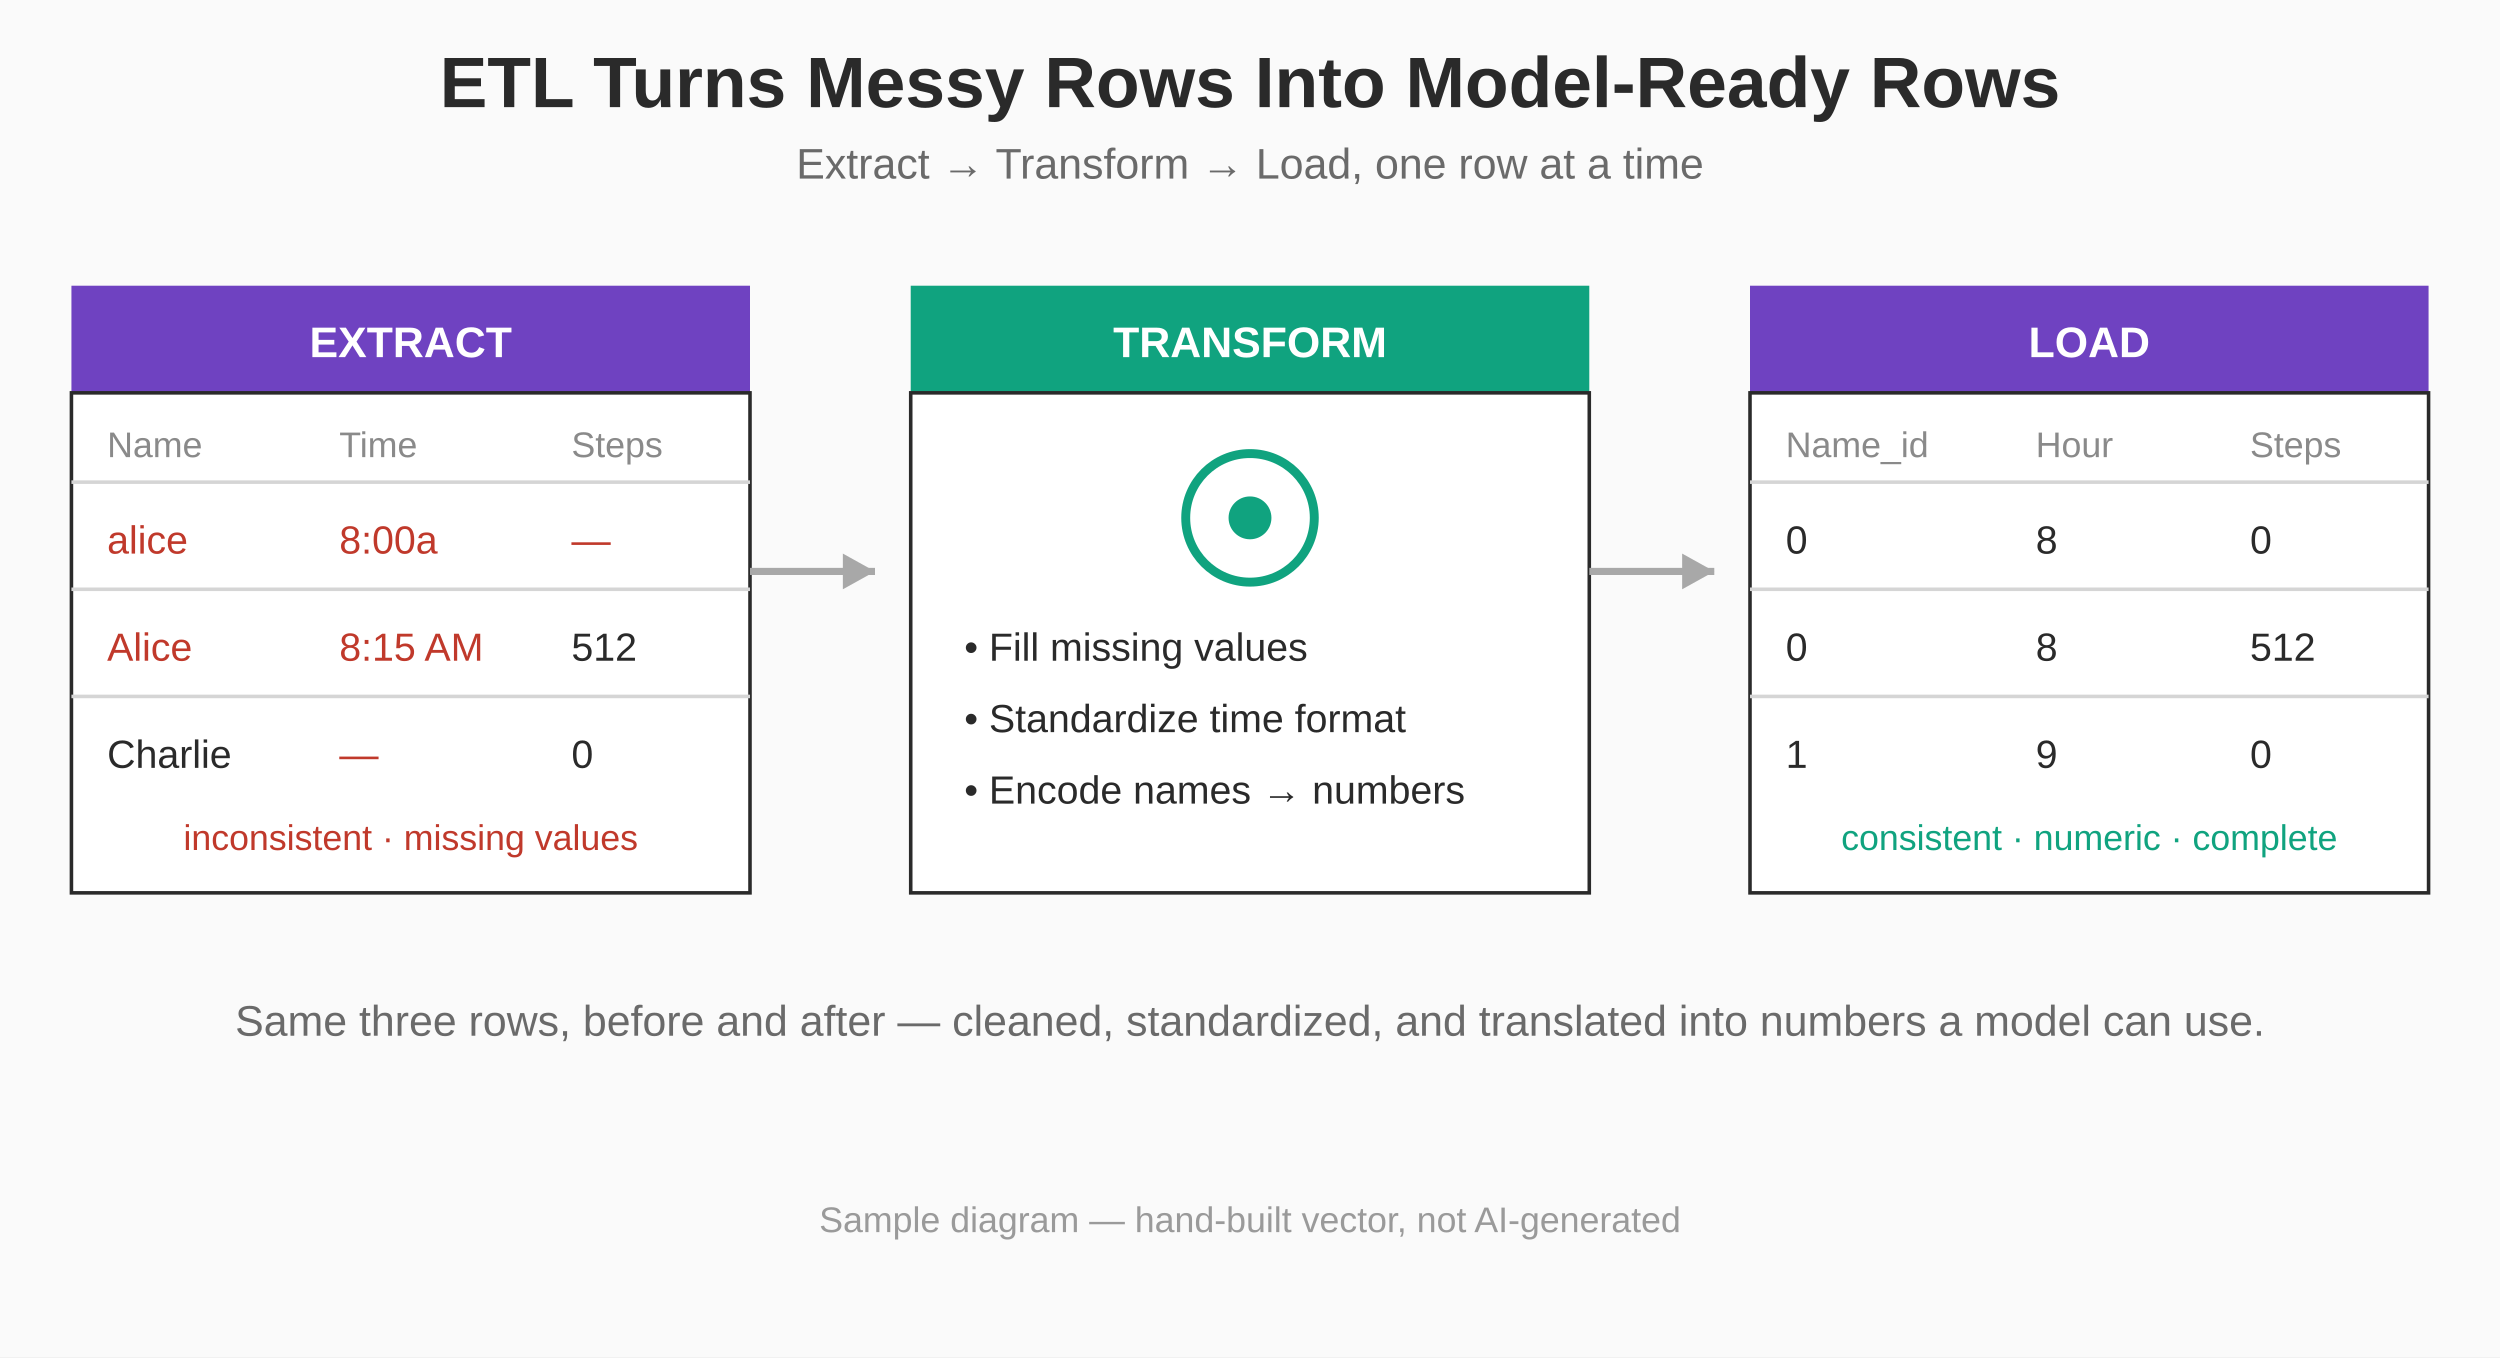
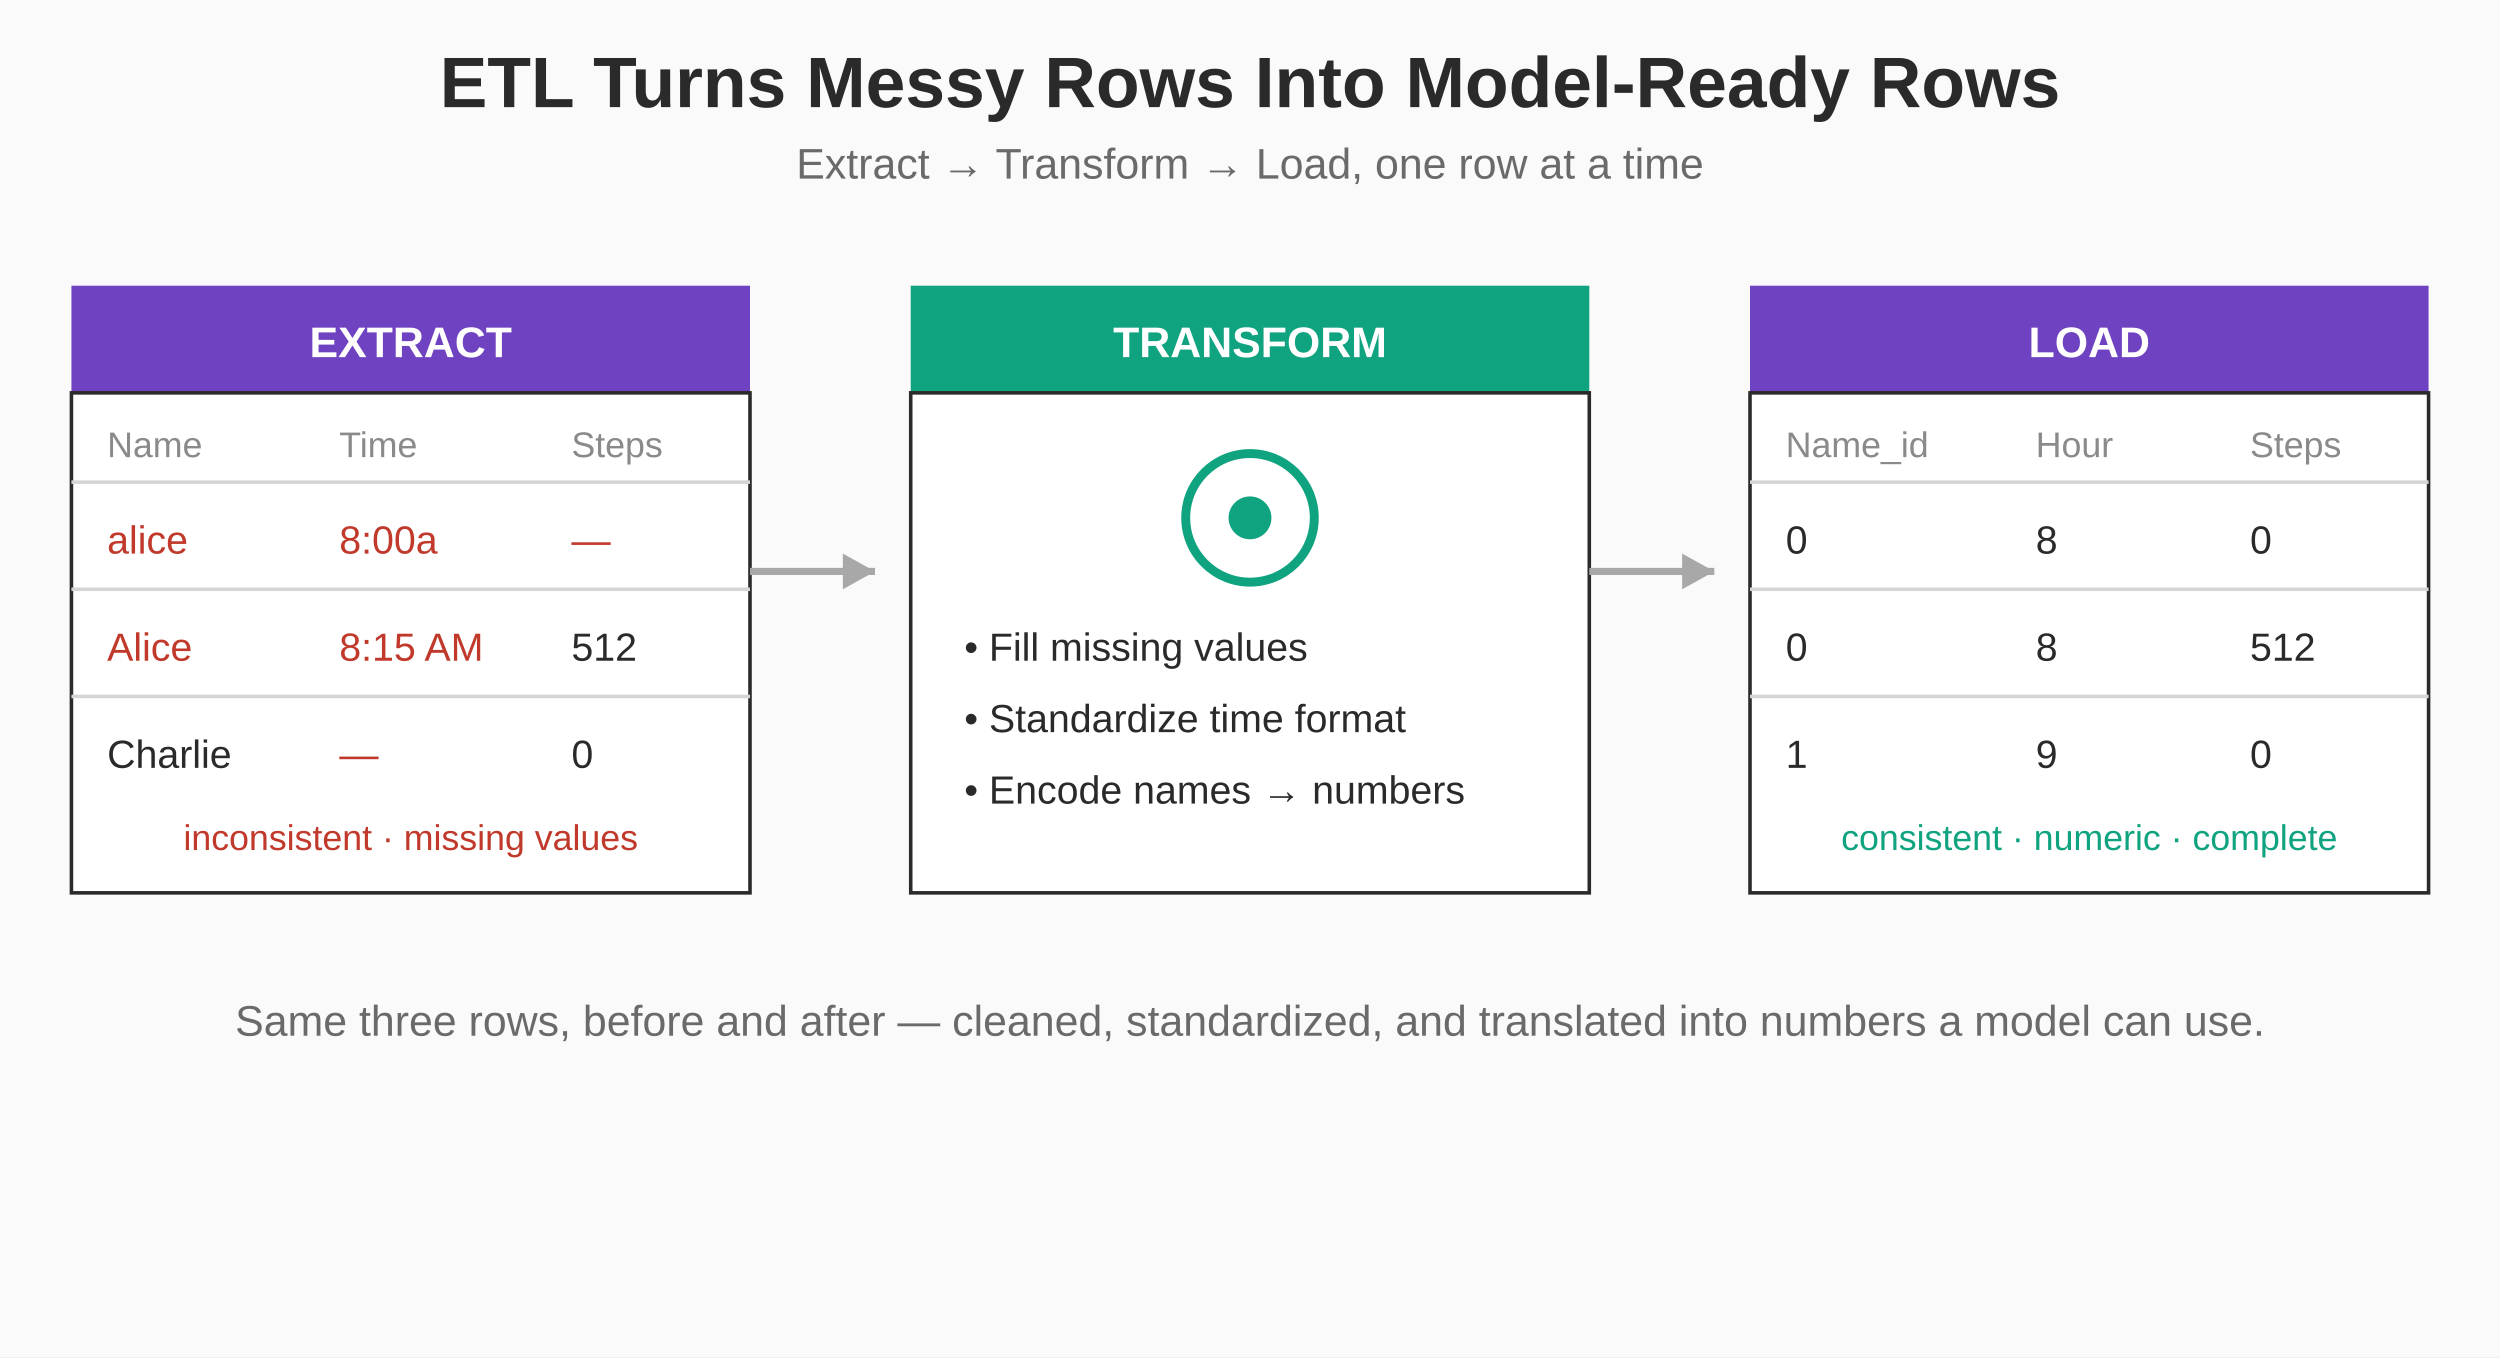
<svg xmlns="http://www.w3.org/2000/svg" viewBox="0 0 700 380" font-family="'Helvetica Neue', Arial, sans-serif">
  <rect x="0" y="0" width="700" height="380" fill="#fafafa" />
  <text x="350" y="30" text-anchor="middle" font-size="20" font-weight="600" fill="#2a2a2a">ETL Turns Messy Rows Into Model-Ready Rows</text>
  <text x="350" y="50" text-anchor="middle" font-size="12" fill="#6a6a6a">Extract → Transform → Load, one row at a time</text>
  <g>
    <rect x="20" y="80" width="190" height="30" fill="#6f42c1" />
    <text x="115" y="100" text-anchor="middle" font-size="12" font-weight="600" fill="#ffffff">EXTRACT</text>
    <rect x="20" y="110" width="190" height="140" fill="#ffffff" stroke="#2a2a2a" stroke-width="1" />
    <text x="30" y="128" font-size="10" fill="#8a8a8a">Name</text>
    <text x="95" y="128" font-size="10" fill="#8a8a8a">Time</text>
    <text x="160" y="128" font-size="10" fill="#8a8a8a">Steps</text>
    <line x1="20" y1="135" x2="210" y2="135" stroke="#d5d5d5" />
    <text x="30" y="155" font-size="11" fill="#c0392b">alice</text>
    <text x="95" y="155" font-size="11" fill="#c0392b">8:00a</text>
    <text x="160" y="155" font-size="11" fill="#c0392b">—</text>
    <line x1="20" y1="165" x2="210" y2="165" stroke="#d5d5d5" />
    <text x="30" y="185" font-size="11" fill="#c0392b">Alice</text>
    <text x="95" y="185" font-size="11" fill="#c0392b">8:15 AM</text>
    <text x="160" y="185" font-size="11" fill="#2a2a2a">512</text>
    <line x1="20" y1="195" x2="210" y2="195" stroke="#d5d5d5" />
    <text x="30" y="215" font-size="11" fill="#2a2a2a">Charlie</text>
    <text x="95" y="215" font-size="11" fill="#c0392b">—</text>
    <text x="160" y="215" font-size="11" fill="#2a2a2a">0</text>
    <text x="115" y="238" text-anchor="middle" font-size="10" fill="#c0392b">inconsistent · missing values</text>
  </g>
  <g stroke="#a8a8a8" stroke-width="2" fill="none">
    <path d="M 210 160 L 245 160" />
  </g>
  <polygon points="245,160 236,155 236,165" fill="#a8a8a8" />
  <g>
    <rect x="255" y="80" width="190" height="30" fill="#10a37f" />
    <text x="350" y="100" text-anchor="middle" font-size="12" font-weight="600" fill="#ffffff">TRANSFORM</text>
    <rect x="255" y="110" width="190" height="140" fill="#ffffff" stroke="#2a2a2a" stroke-width="1" />
    <circle cx="350" cy="145" r="18" fill="none" stroke="#10a37f" stroke-width="2.5" />
    <circle cx="350" cy="145" r="6" fill="#10a37f" />
    <text x="270" y="185" font-size="11" fill="#2a2a2a">• Fill missing values</text>
    <text x="270" y="205" font-size="11" fill="#2a2a2a">• Standardize time format</text>
    <text x="270" y="225" font-size="11" fill="#2a2a2a">• Encode names → numbers</text>
  </g>
  <g stroke="#a8a8a8" stroke-width="2" fill="none">
    <path d="M 445 160 L 480 160" />
  </g>
  <polygon points="480,160 471,155 471,165" fill="#a8a8a8" />
  <g>
    <rect x="490" y="80" width="190" height="30" fill="#6f42c1" />
    <text x="585" y="100" text-anchor="middle" font-size="12" font-weight="600" fill="#ffffff">LOAD</text>
    <rect x="490" y="110" width="190" height="140" fill="#ffffff" stroke="#2a2a2a" stroke-width="1" />
    <text x="500" y="128" font-size="10" fill="#8a8a8a">Name_id</text>
    <text x="570" y="128" font-size="10" fill="#8a8a8a">Hour</text>
    <text x="630" y="128" font-size="10" fill="#8a8a8a">Steps</text>
    <line x1="490" y1="135" x2="680" y2="135" stroke="#d5d5d5" />
    <text x="500" y="155" font-size="11" fill="#2a2a2a">0</text>
    <text x="570" y="155" font-size="11" fill="#2a2a2a">8</text>
    <text x="630" y="155" font-size="11" fill="#2a2a2a">0</text>
    <line x1="490" y1="165" x2="680" y2="165" stroke="#d5d5d5" />
    <text x="500" y="185" font-size="11" fill="#2a2a2a">0</text>
    <text x="570" y="185" font-size="11" fill="#2a2a2a">8</text>
    <text x="630" y="185" font-size="11" fill="#2a2a2a">512</text>
    <line x1="490" y1="195" x2="680" y2="195" stroke="#d5d5d5" />
    <text x="500" y="215" font-size="11" fill="#2a2a2a">1</text>
    <text x="570" y="215" font-size="11" fill="#2a2a2a">9</text>
    <text x="630" y="215" font-size="11" fill="#2a2a2a">0</text>
    <text x="585" y="238" text-anchor="middle" font-size="10" fill="#10a37f">consistent · numeric · complete</text>
  </g>
  <text x="350" y="290" text-anchor="middle" font-size="12" fill="#6a6a6a">Same three rows, before and after — cleaned, standardized, and translated into numbers a model can use.</text>
-   <text x="350" y="345" text-anchor="middle" font-size="10" fill="#9a9a9a">Sample diagram — hand-built vector, not AI-generated</text>
</svg>
